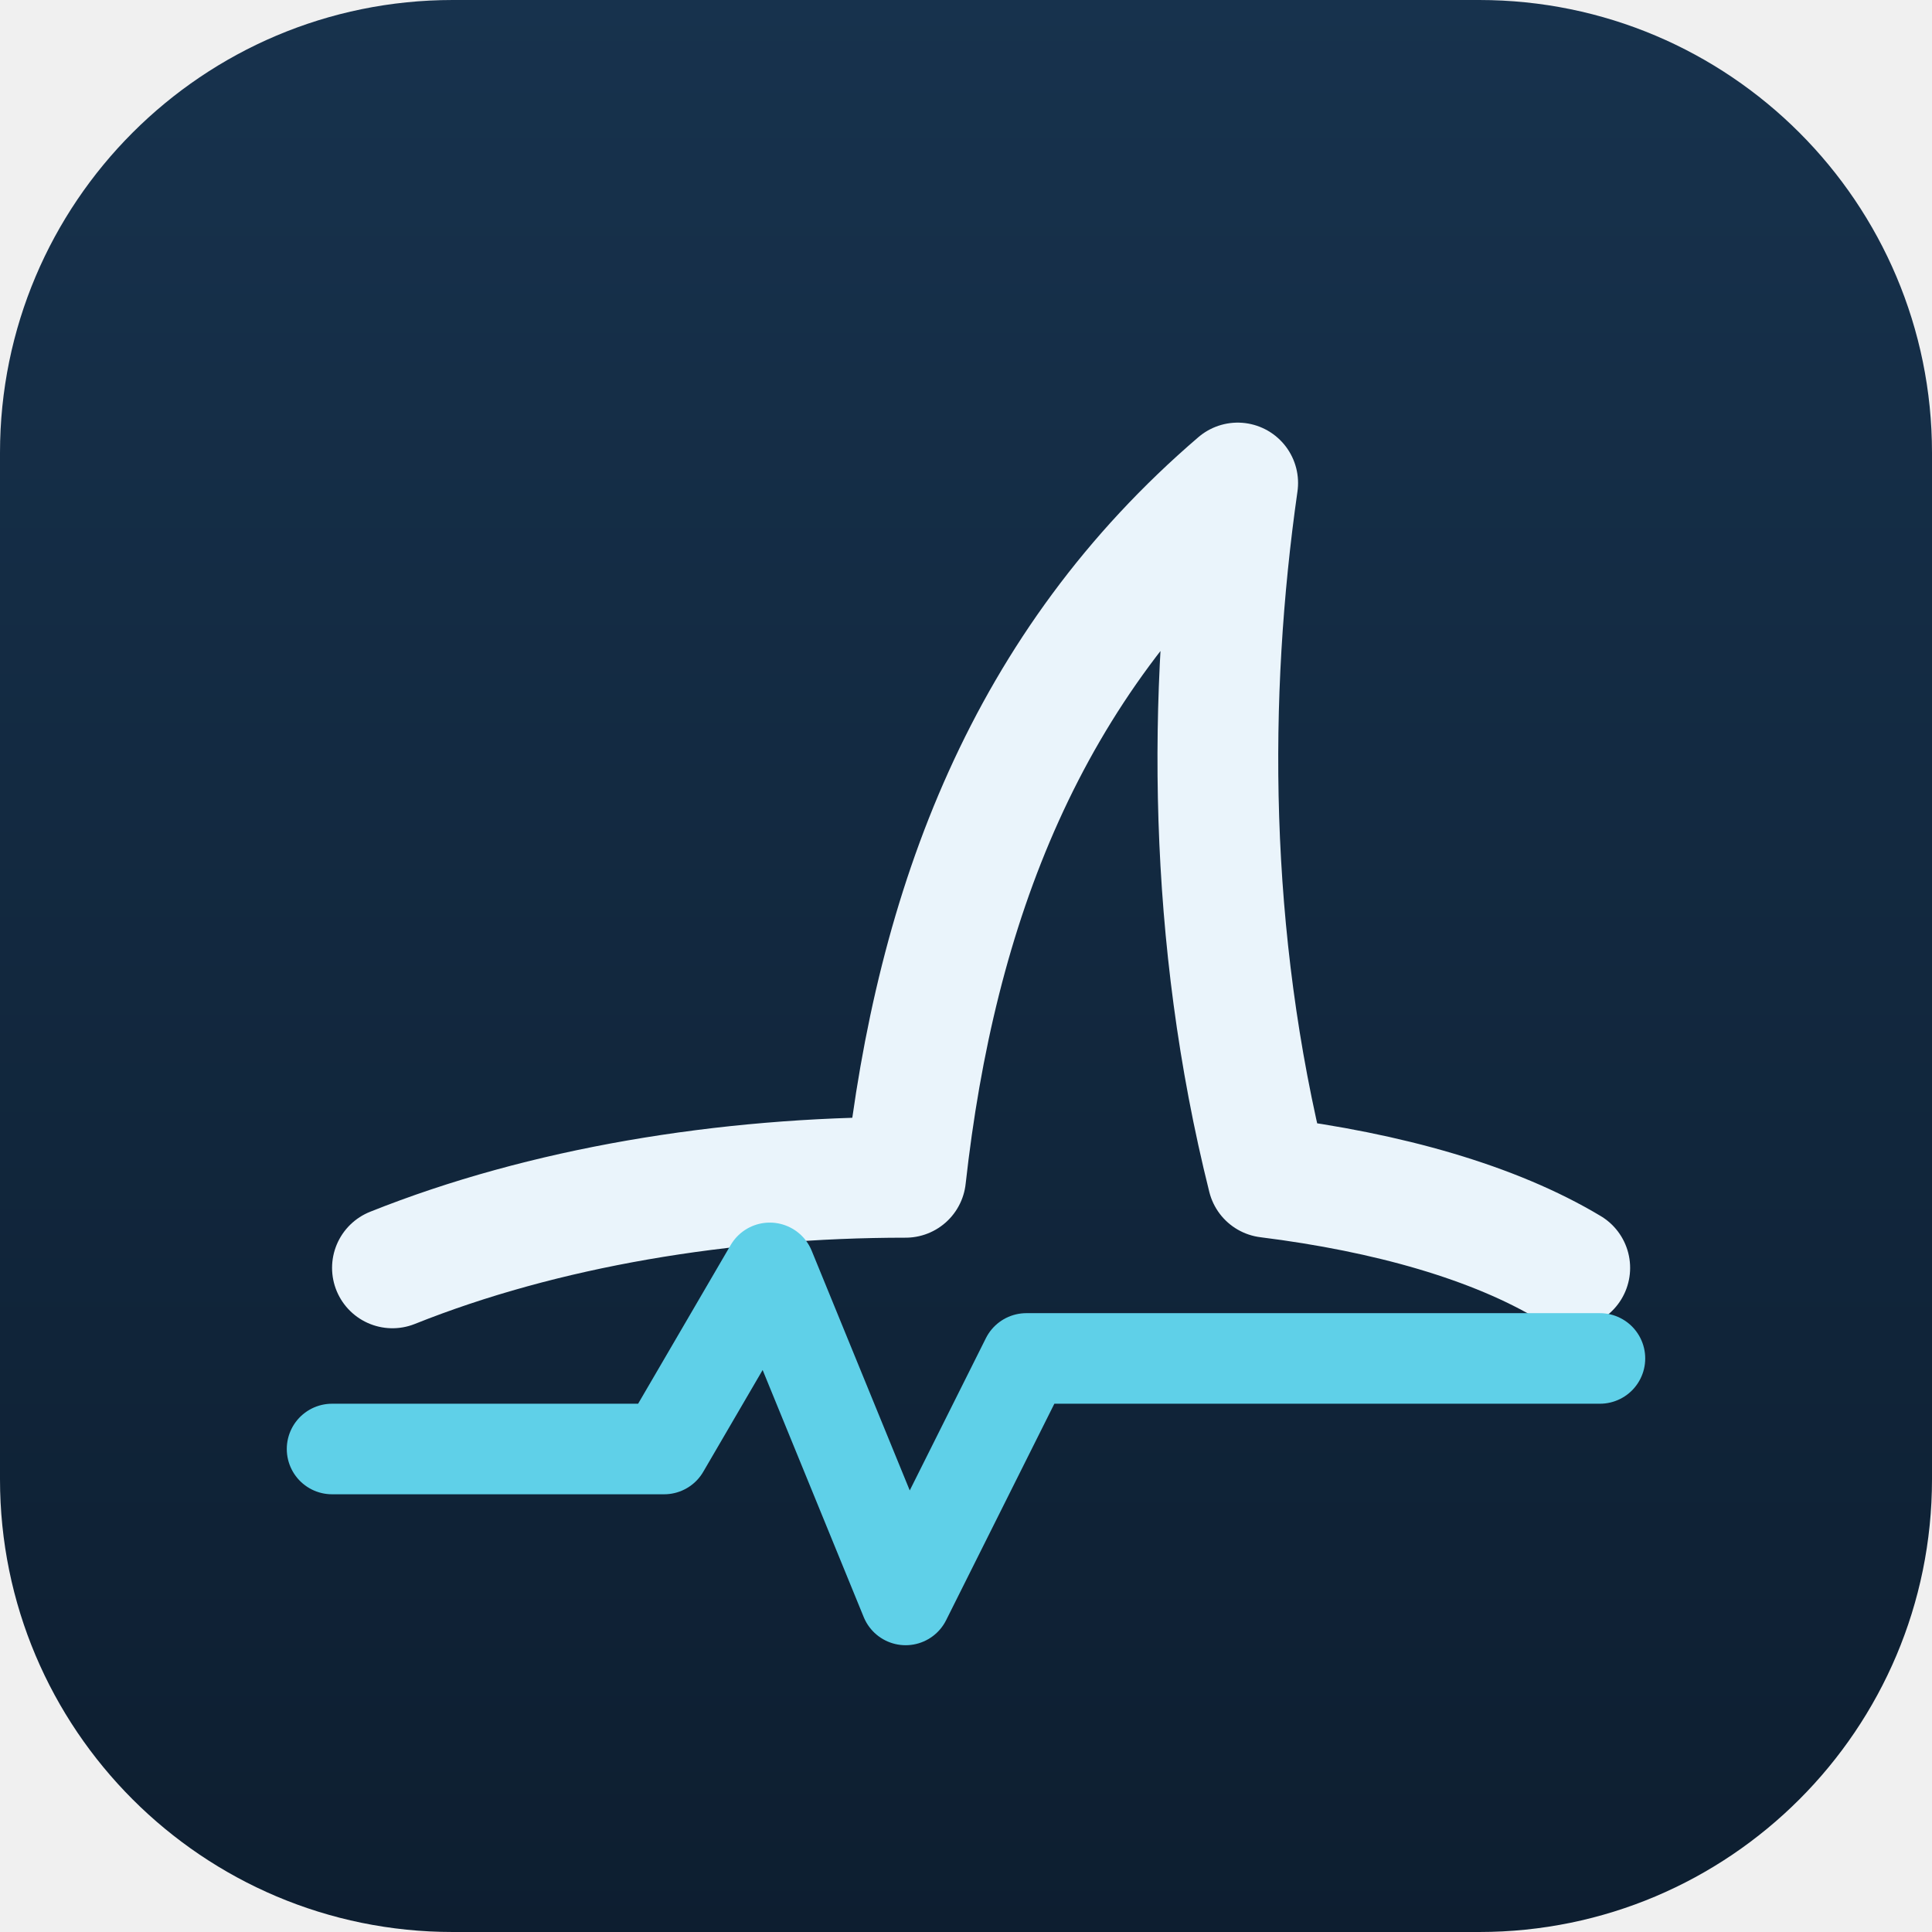
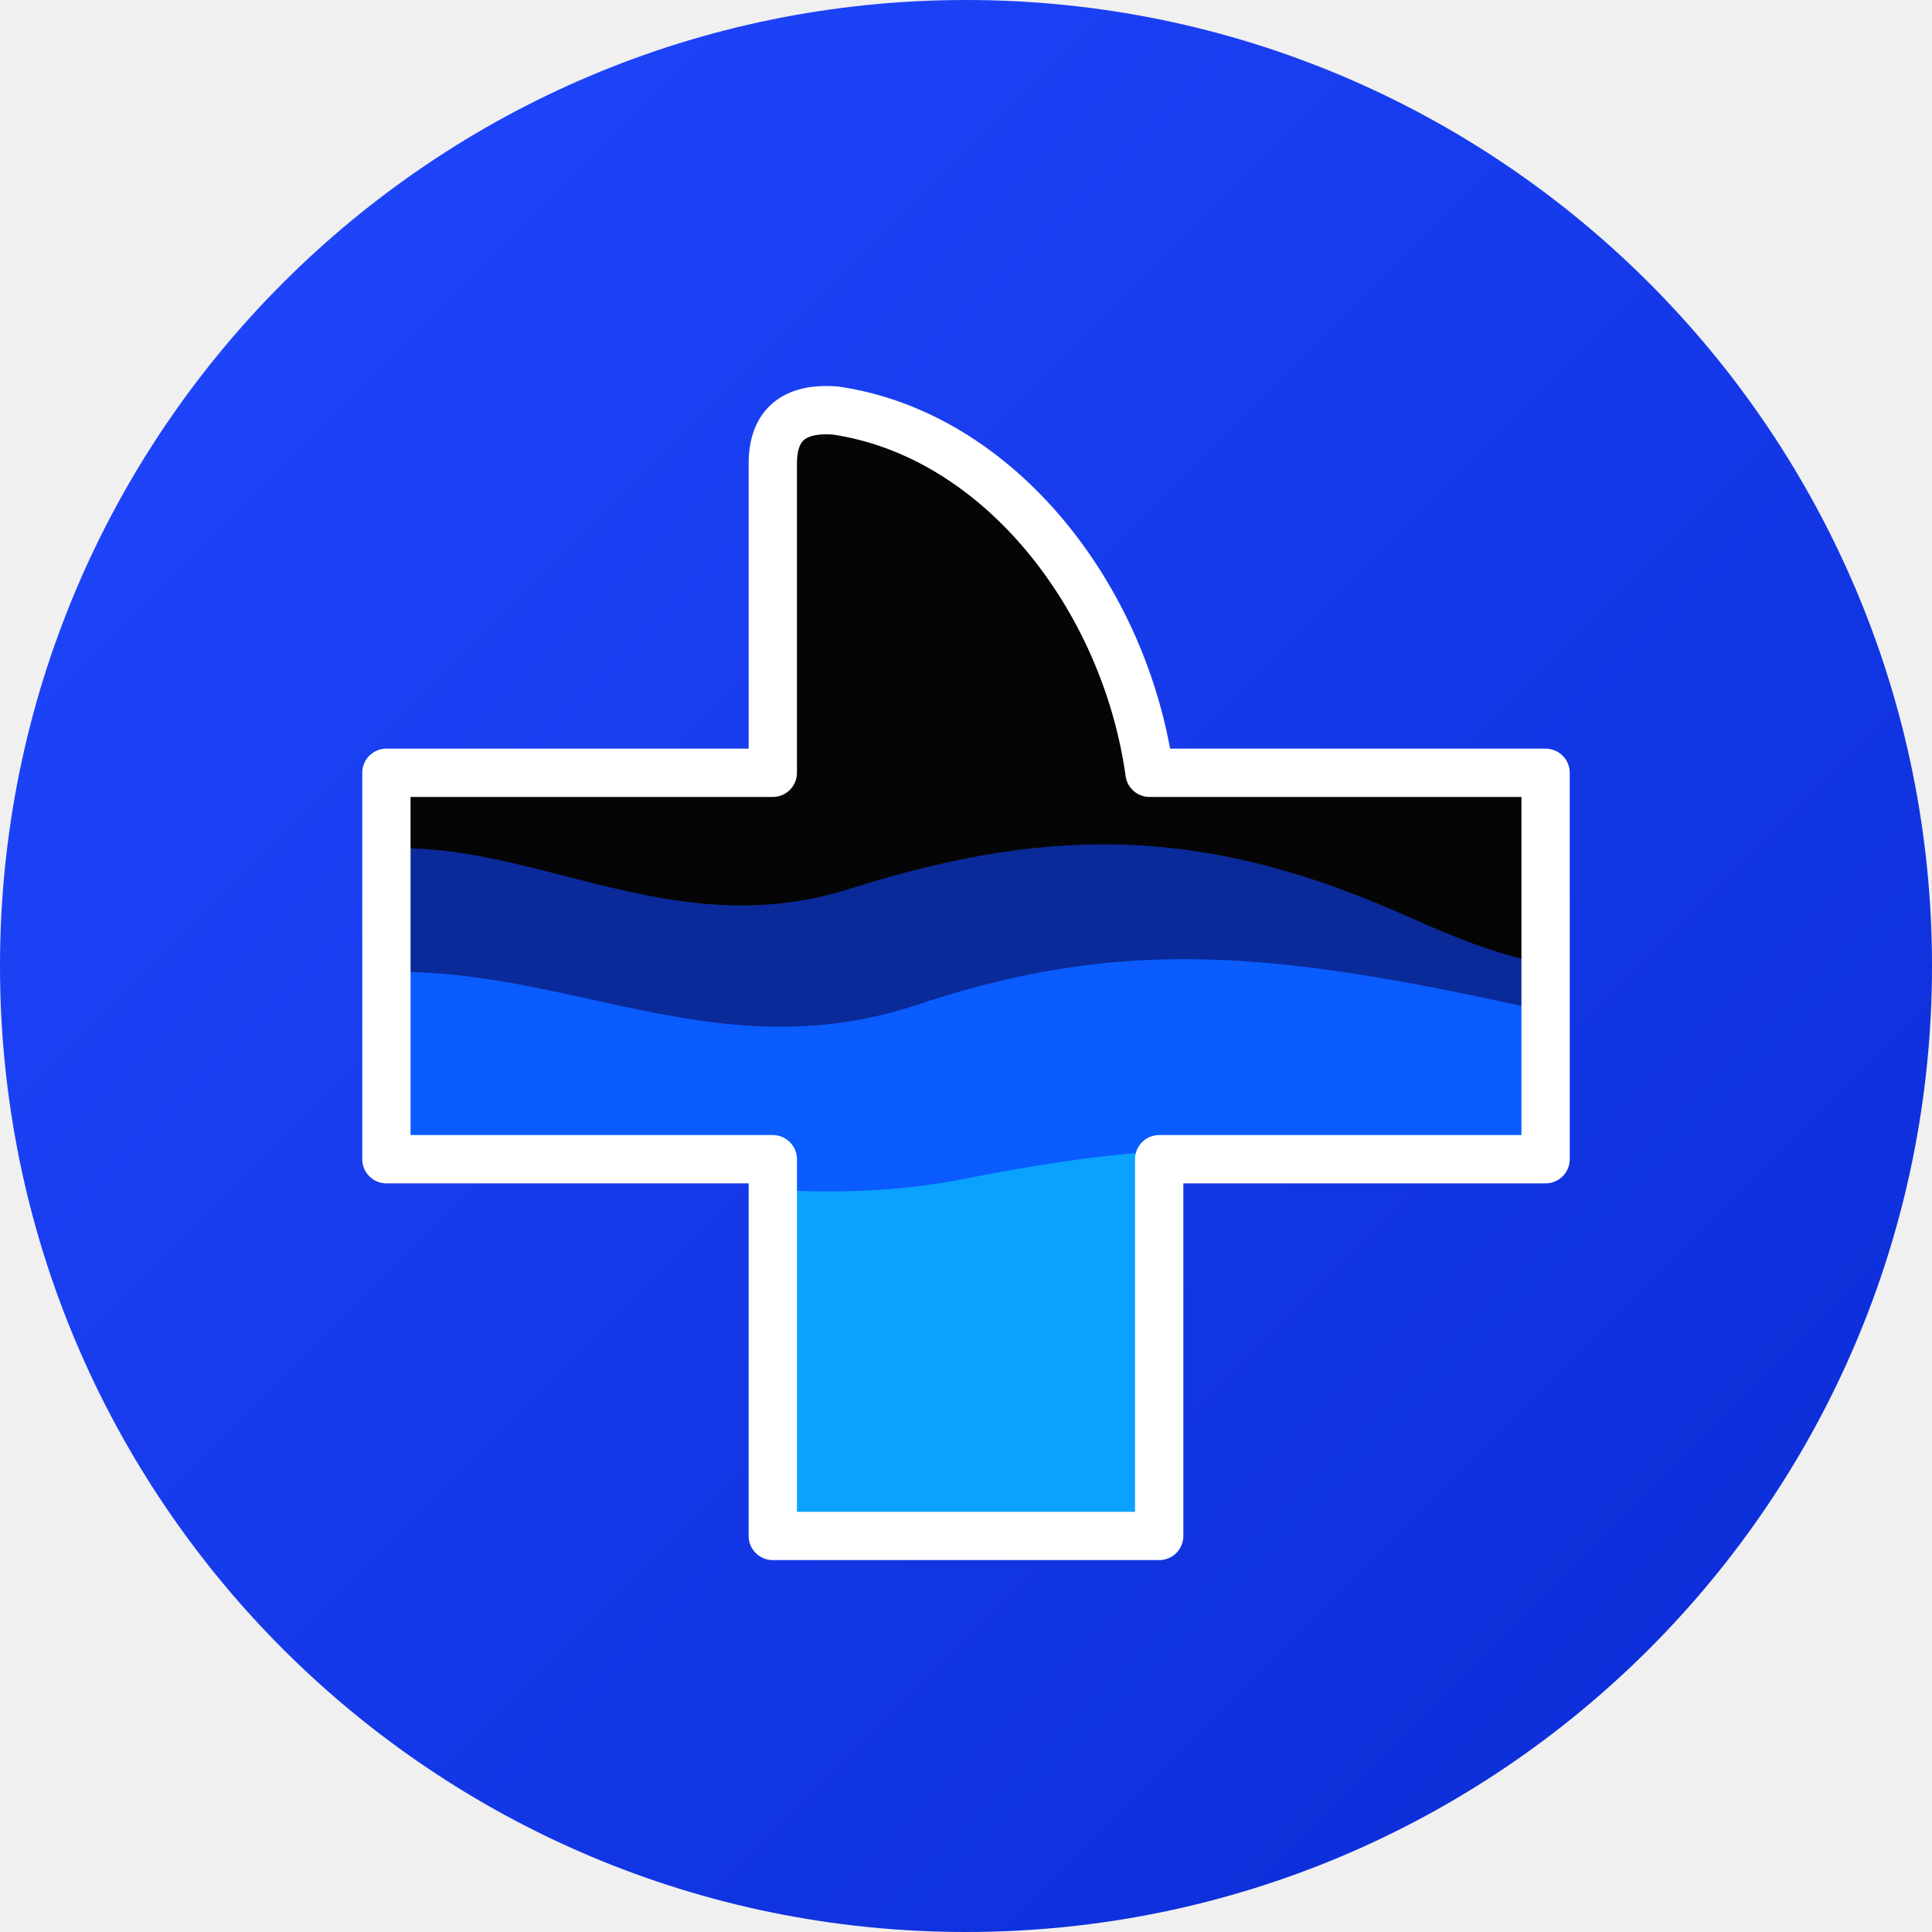
- <svg xmlns="http://www.w3.org/2000/svg" viewBox="0 0 128 128">
+ <svg xmlns="http://www.w3.org/2000/svg" viewBox="0 0 400 400">
  <defs>
-     <linearGradient id="o" x1="0" y1="0" x2="0" y2="1">
-       <stop offset="0" stop-color="#17324D" />
-       <stop offset="1" stop-color="#0D1E30" />
+     <linearGradient id="bg" x1="0" y1="0" x2="1" y2="1">
+       <stop offset="0" stop-color="#2148ff" />
+       <stop offset="1" stop-color="#0a2bd4" />
    </linearGradient>
+     <clipPath id="cross">
+       <path id="c" d="M160 96Q160 84 173 85C207 90 233 124 238 160H320V240H240V318H160V240H80V160H160Z" />
+     </clipPath>
  </defs>
-   <rect width="128" height="128" rx="30" fill="url(#o)" />
-   <path d="M26 84c10-4 22-6 34-6 2-18 8-34 22-46-2 14-2 30 2 46 8 1 15 3 20 6" fill="none" stroke="#EAF4FB" stroke-width="8" stroke-linecap="round" stroke-linejoin="round" />
-   <path d="M22 96h22l7-12 9 22 8-16h38" fill="none" stroke="#5FD0E8" stroke-width="6" stroke-linecap="round" stroke-linejoin="round" />
+   <circle cx="200" cy="200" r="200" fill="url(#bg)" />
+   <g clip-path="url(#cross)">
+     <rect width="400" height="400" fill="#050505" />
+     <path d="M60 180C100 164 132 198 176 184S252 172 292 190S330 196 340 192V340H60Z" fill="#0a2a9a" />
+     <path d="M60 204C108 192 142 224 190 208S272 198 340 214V340H60Z" fill="#0a5cff" />
+     <path d="M60 242C106 232 150 254 200 244S282 236 340 250V340H60Z" fill="#0aa2ff" />
+   </g>
+   <path d="M160 96Q160 84 173 85C207 90 233 124 238 160H320V240H240V318H160V240H80V160H160Z" fill="none" stroke="#fff" stroke-width="10" stroke-linejoin="round" />
</svg>
